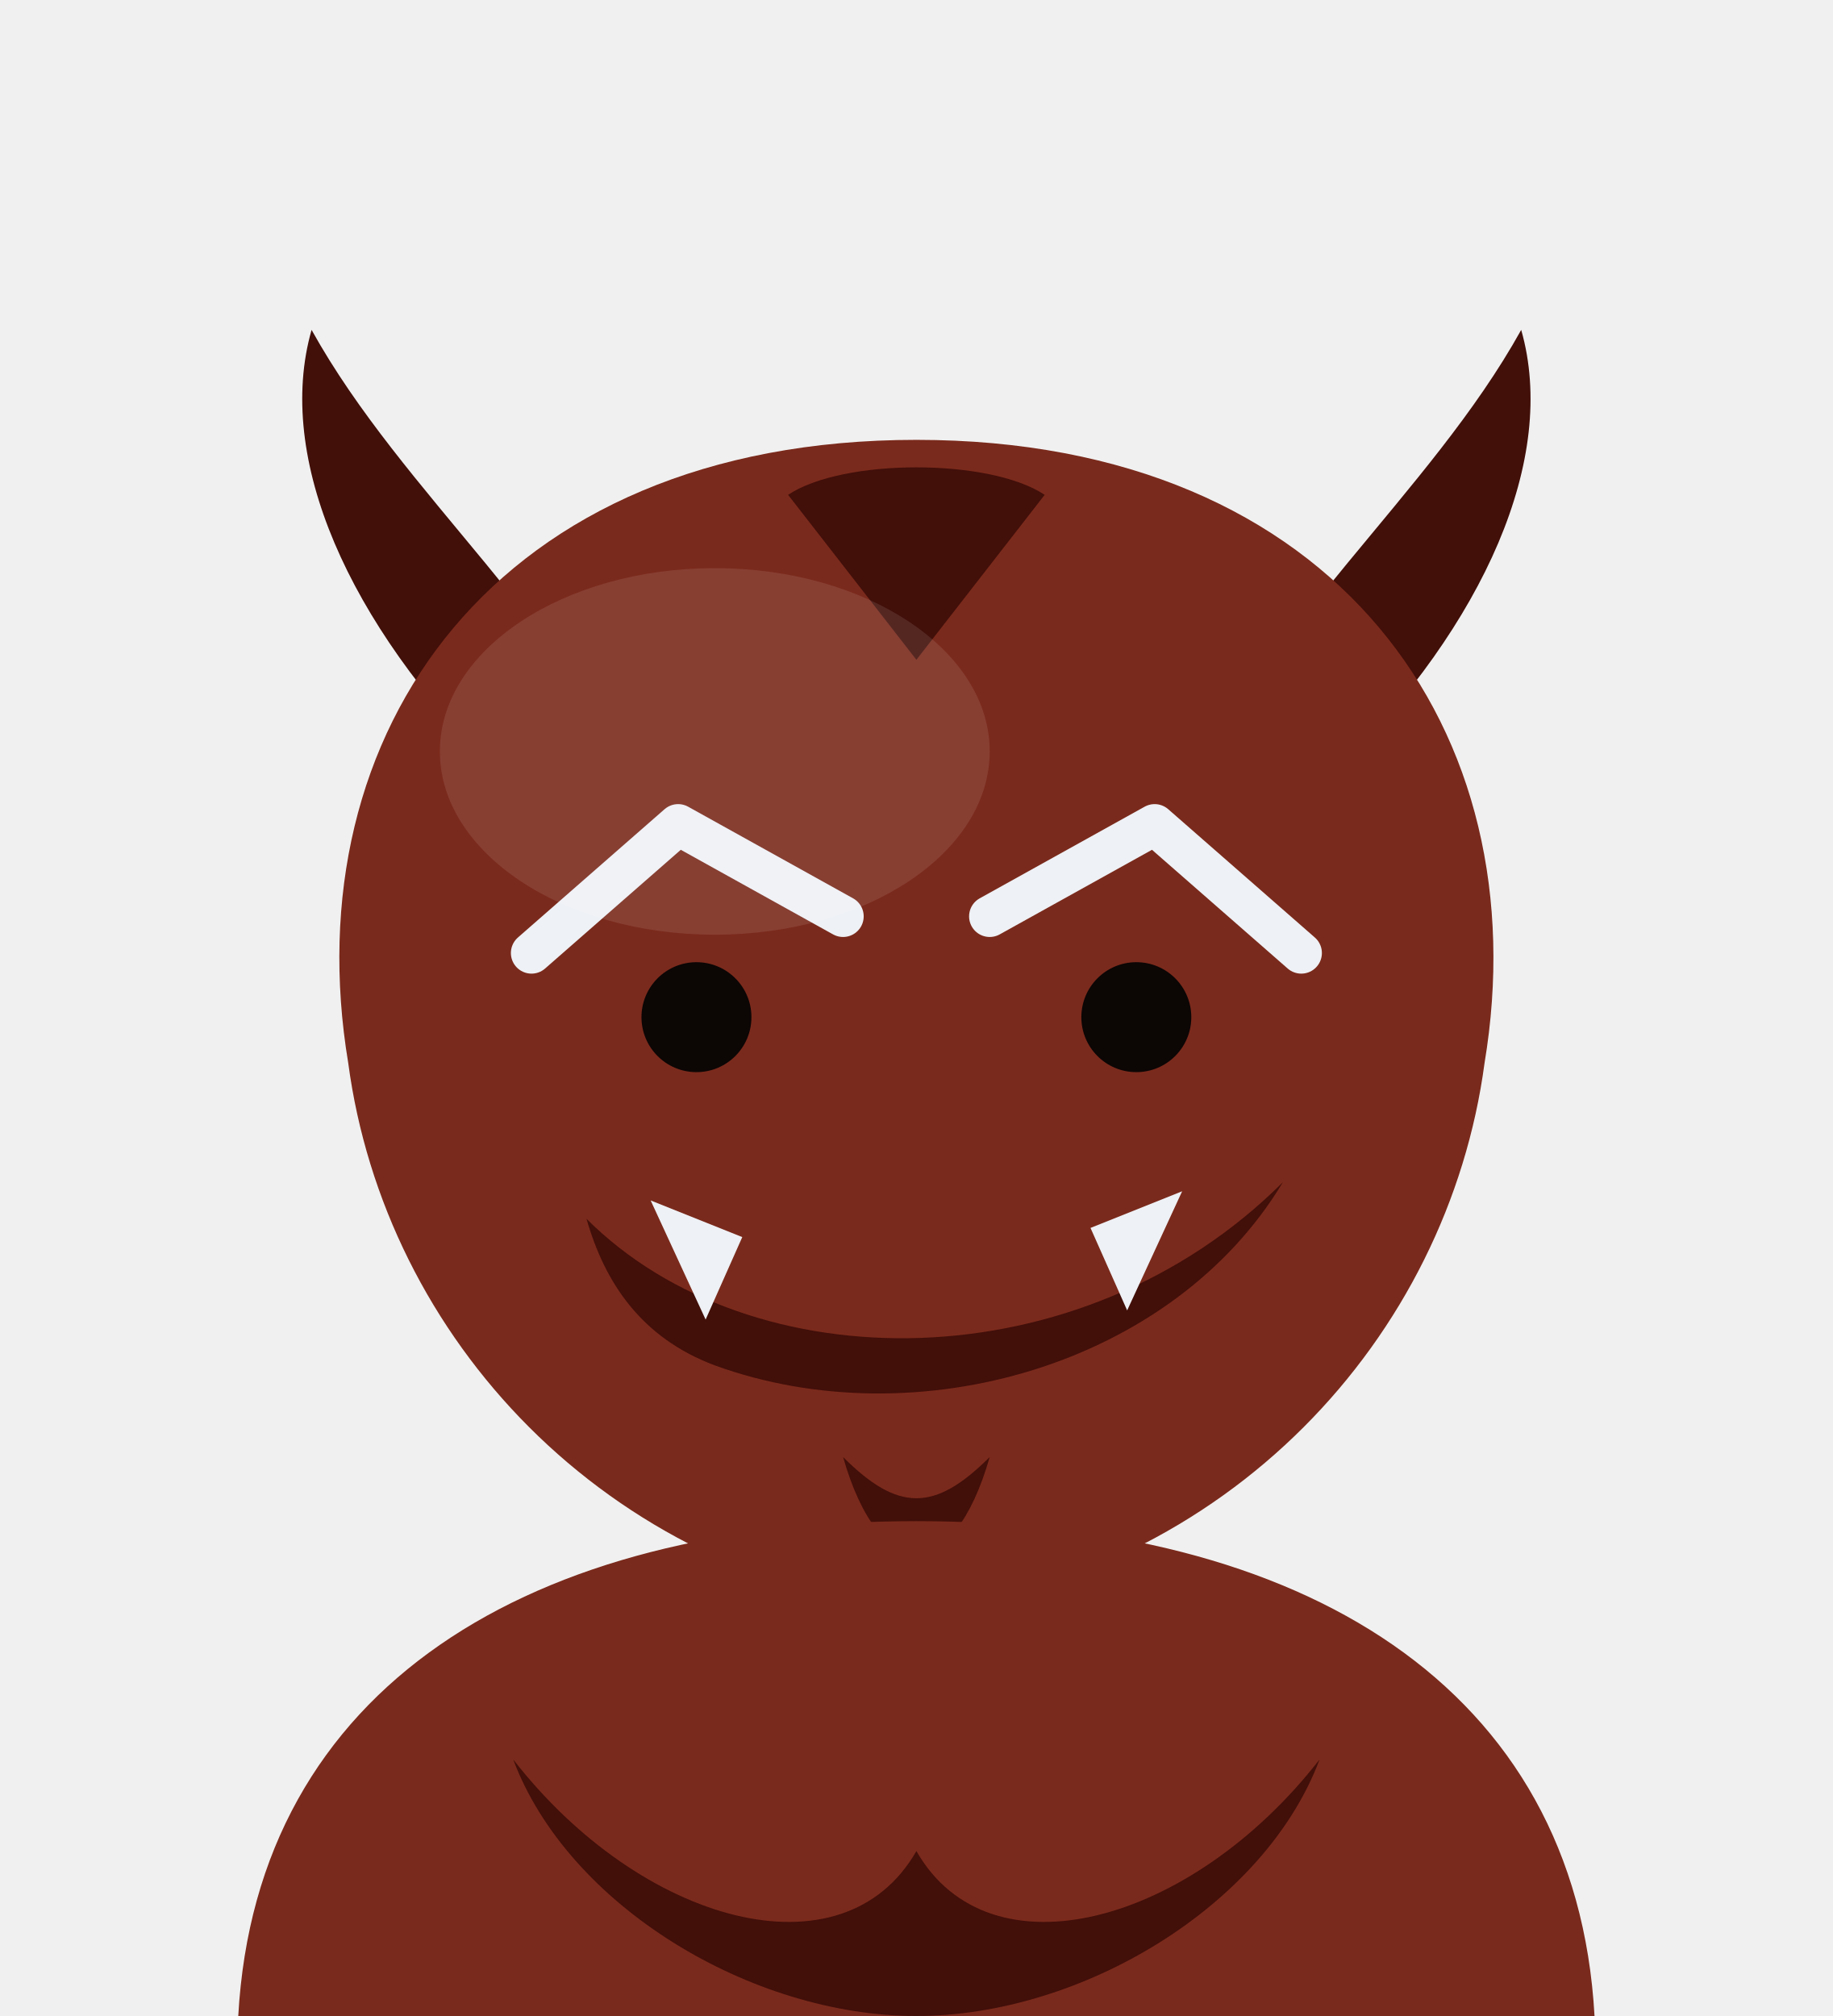
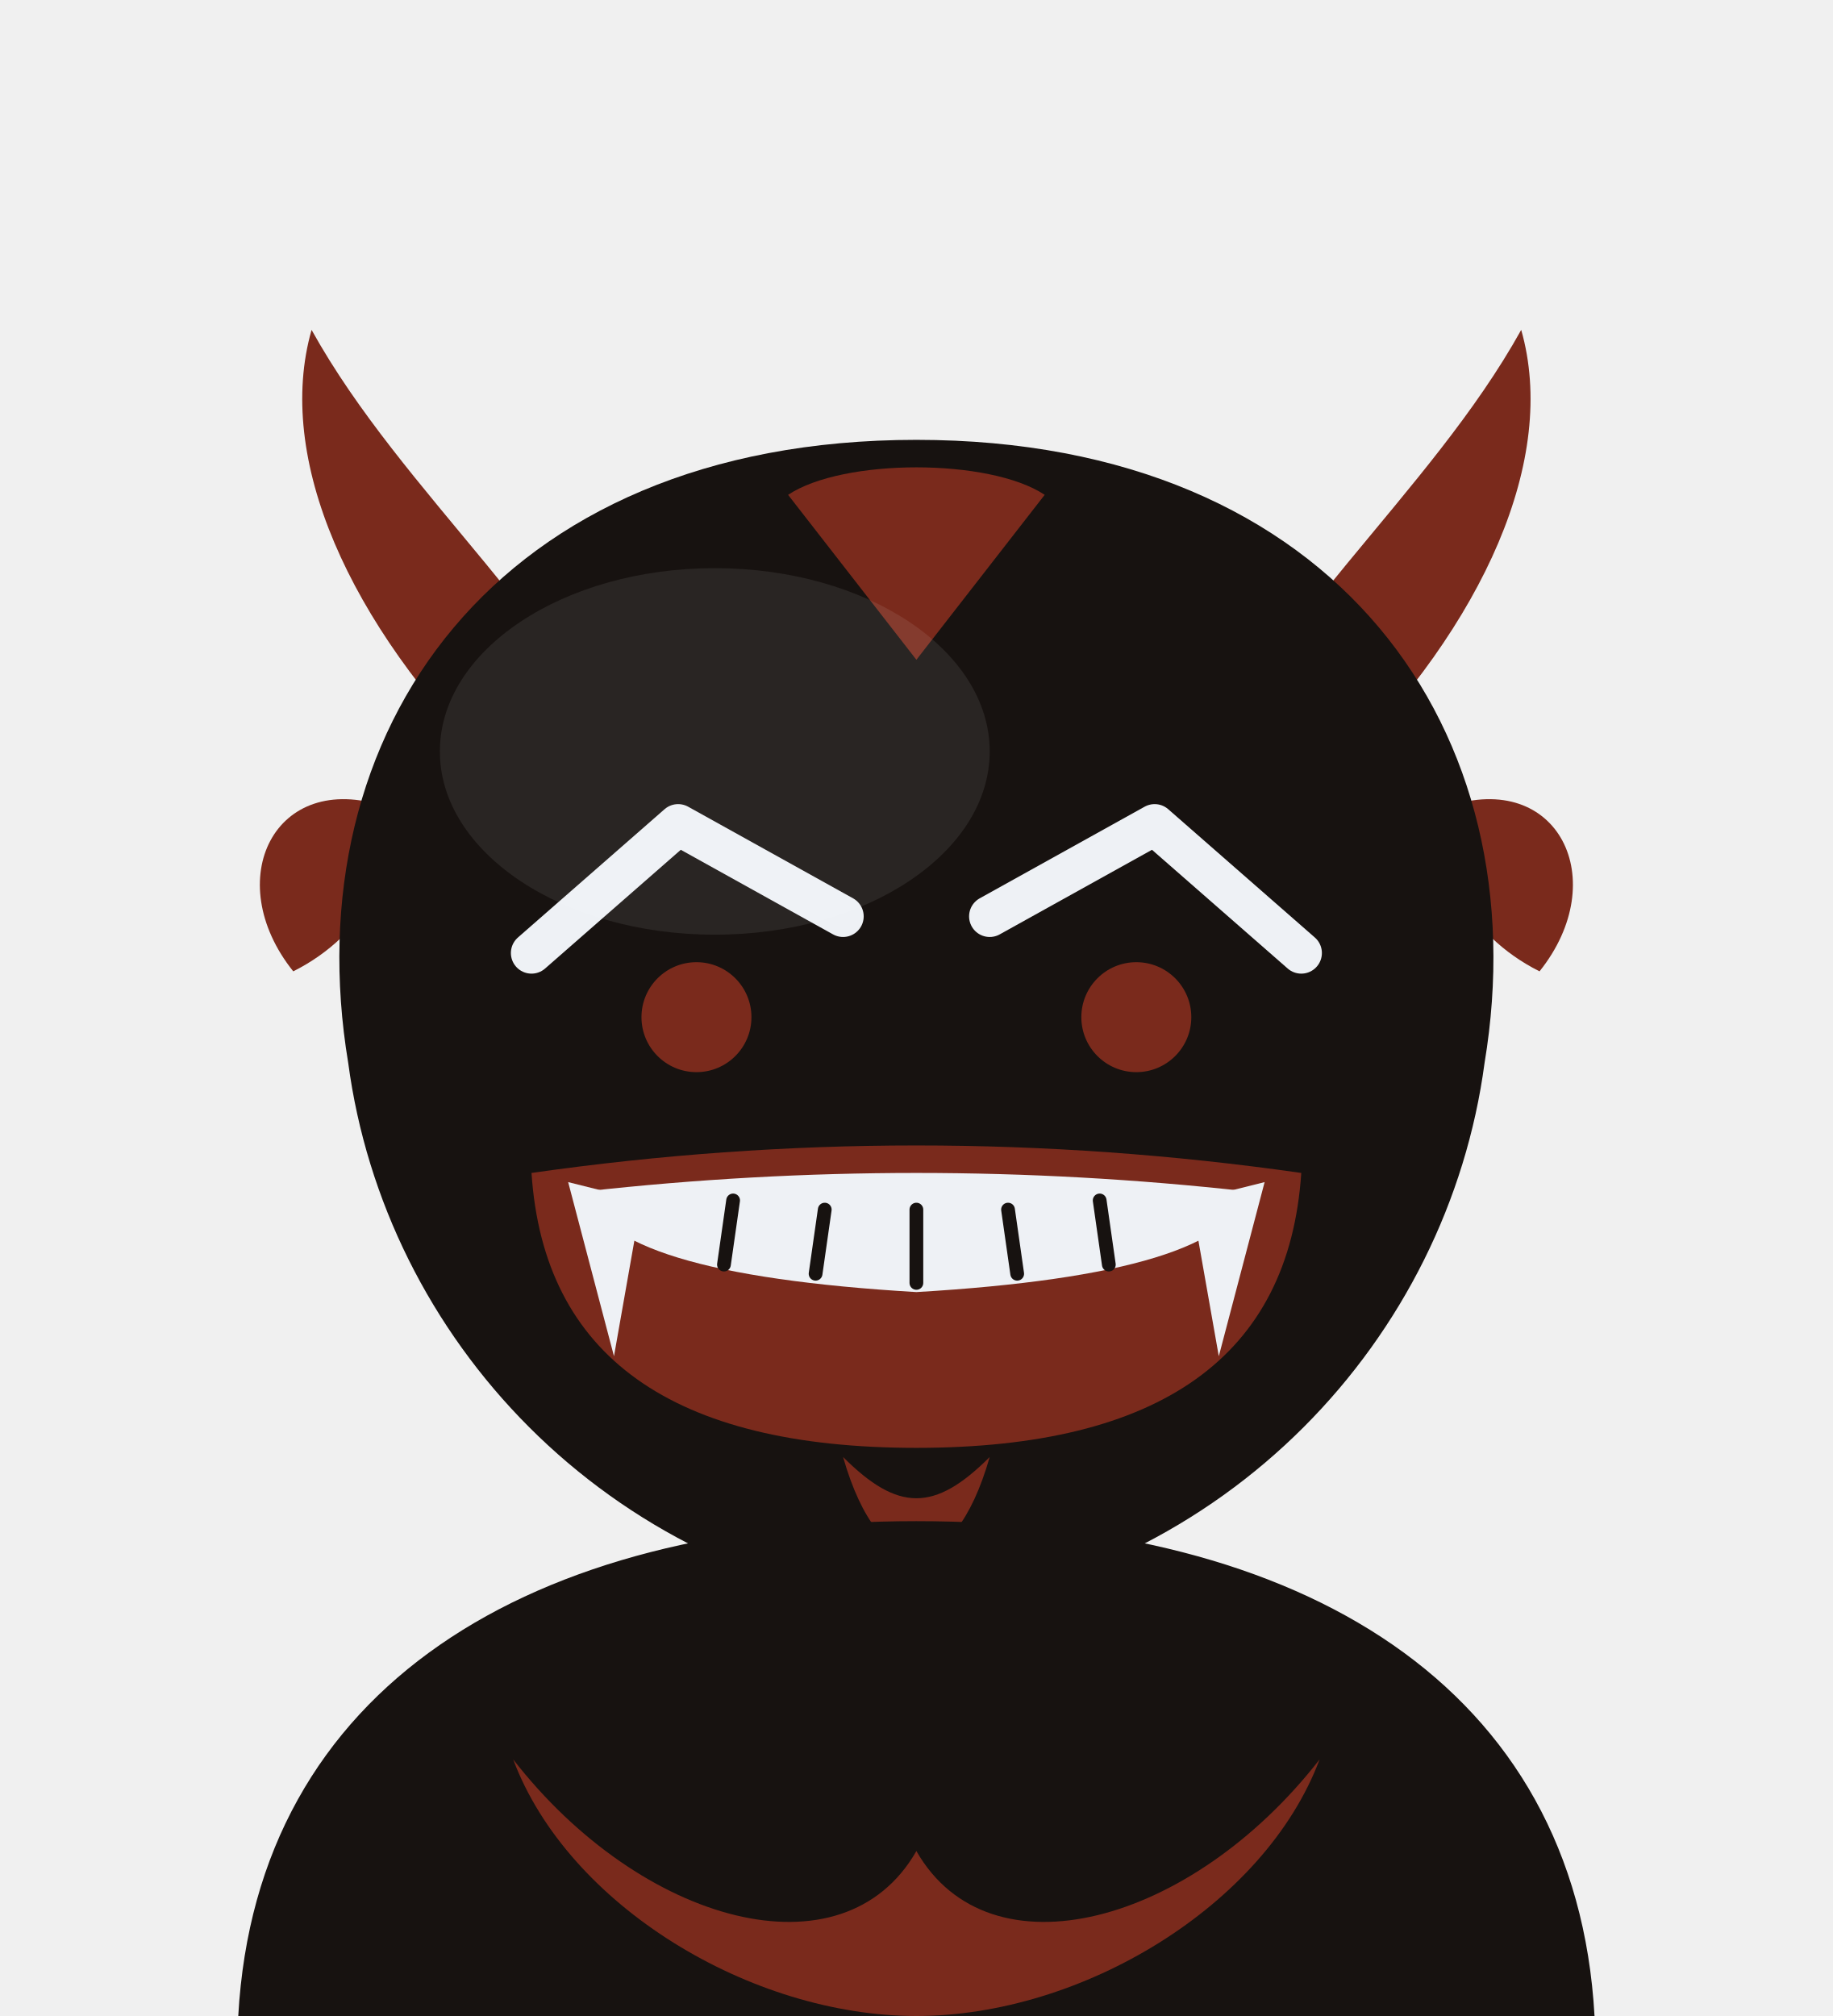
<svg xmlns="http://www.w3.org/2000/svg" viewBox="0 0 200 220">
-   <path d="M128 90 C 138 68, 156 54, 166 36 C 170 50, 162 68, 146 84            C 140 90, 134 92, 128 90 Z" fill="#420f09" />
-   <path d="M72 90 C 62 68, 44 54, 34 36 C 30 50, 38 68, 54 84            C 60 90, 66 92, 72 90 Z" fill="#420f09" />
-   <path d="M100 48            C 146 48, 168 80, 162 116            C 158 146, 134 172, 100 176            C 66 172, 42 146, 38 116            C 32 80, 54 48, 100 48 Z" fill="#7a2a1c" />
-   <path d="M86 54 L100 72 L114 54 C 108 50, 92 50, 86 54 Z" fill="#420f09" />
+   <path d="M128 90 C 138 68, 156 54, 166 36 C 170 50, 162 68, 146 84            C 140 90, 134 92, 128 90 Z" fill="#7a2a1c" />
+   <path d="M72 90 C 62 68, 44 54, 34 36 C 30 50, 38 68, 54 84            C 60 90, 66 92, 72 90 Z" fill="#7a2a1c" />
+   <path d="M42 88 C 30 84, 24 96, 32 106 C 40 102, 44 94, 42 88 Z" fill="#7a2a1c" />
+   <path d="M158 88 C 170 84, 176 96, 168 106 C 160 102, 156 94, 158 88 Z" fill="#7a2a1c" />
+   <path d="M100 48            C 146 48, 168 80, 162 116            C 158 146, 134 172, 100 176            C 66 172, 42 146, 38 116            C 32 80, 54 48, 100 48 Z" fill="#171210" />
+   <path d="M86 54 L100 72 L114 54 C 108 50, 92 50, 86 54 Z" fill="#7a2a1c" />
  <path d="M58 104 L74 90 L92 100" stroke="#eef1f5" stroke-width="4.5" fill="none" stroke-linecap="round" stroke-linejoin="round" />
  <path d="M108 100 L126 90 L142 104" stroke="#eef1f5" stroke-width="4.5" fill="none" stroke-linecap="round" stroke-linejoin="round" />
-   <circle cx="76" cy="111" r="6" fill="#0c0605" />
-   <circle cx="124" cy="111" r="6" fill="#0c0605" />
-   <path d="M64 133 C 82 151, 118 151, 140 129 C 128 149, 100 157, 78 149 C 70 146, 66 140, 64 133 Z" fill="#420f09" />
-   <path d="M119 134 L129 130 L123 143 Z" fill="#eef1f5" />
-   <path d="M81 135 L71 131 L77 144 Z" fill="#eef1f5" />
-   <path d="M92 159 C 96 173, 104 173, 108 159 C 102 165, 98 165, 92 159 Z" fill="#420f09" />
-   <path d="M26 220 C 28 184, 58 166, 100 166 C 142 166, 172 184, 174 220 Z" fill="#7a2a1c" />
-   <path d="M56 192 C 70 210, 92 216, 100 202 C 108 216, 130 210, 144 192            C 138 208, 118 220, 100 220 C 82 220, 62 208, 56 192 Z" fill="#420f09" />
-   <ellipse cx="78" cy="82" rx="30" ry="20" fill="#ffffff" opacity="0.1" />
+   <circle cx="76" cy="111" r="6" fill="#7a2a1c" />
+   <circle cx="124" cy="111" r="6" fill="#7a2a1c" />
+   <path d="M58 128 Q100 122 142 128 Q140 158 100 158 Q60 158 58 128 Z" fill="#7a2a1c" />
+   <path d="M64 130 Q100 126 136 130 Q134 139 100 141 Q66 139 64 130 Z" fill="#eef1f5" />
+   <path d="M80 131 L79 138" stroke="#171210" stroke-width="1.5" stroke-linecap="round" />
+   <path d="M90 132 L89 139" stroke="#171210" stroke-width="1.5" stroke-linecap="round" />
+   <path d="M100 132 L100 140" stroke="#171210" stroke-width="1.5" stroke-linecap="round" />
+   <path d="M110 132 L111 139" stroke="#171210" stroke-width="1.5" stroke-linecap="round" />
+   <path d="M120 131 L121 138" stroke="#171210" stroke-width="1.5" stroke-linecap="round" />
+   <path d="M70 131 L62 129 L67 148 Z" fill="#eef1f5" />
+   <path d="M130 131 L138 129 L133 148 Z" fill="#eef1f5" />
+   <path d="M92 159 C 96 173, 104 173, 108 159 C 102 165, 98 165, 92 159 Z" fill="#7a2a1c" />
+   <path d="M26 220 C 28 184, 58 166, 100 166 C 142 166, 172 184, 174 220 Z" fill="#171210" />
+   <path d="M56 192 C 70 210, 92 216, 100 202 C 108 216, 130 210, 144 192            C 138 208, 118 220, 100 220 C 82 220, 62 208, 56 192 Z" fill="#7a2a1c" />
+   <ellipse cx="78" cy="82" rx="30" ry="20" fill="#ffffff" opacity="0.08" />
</svg>
